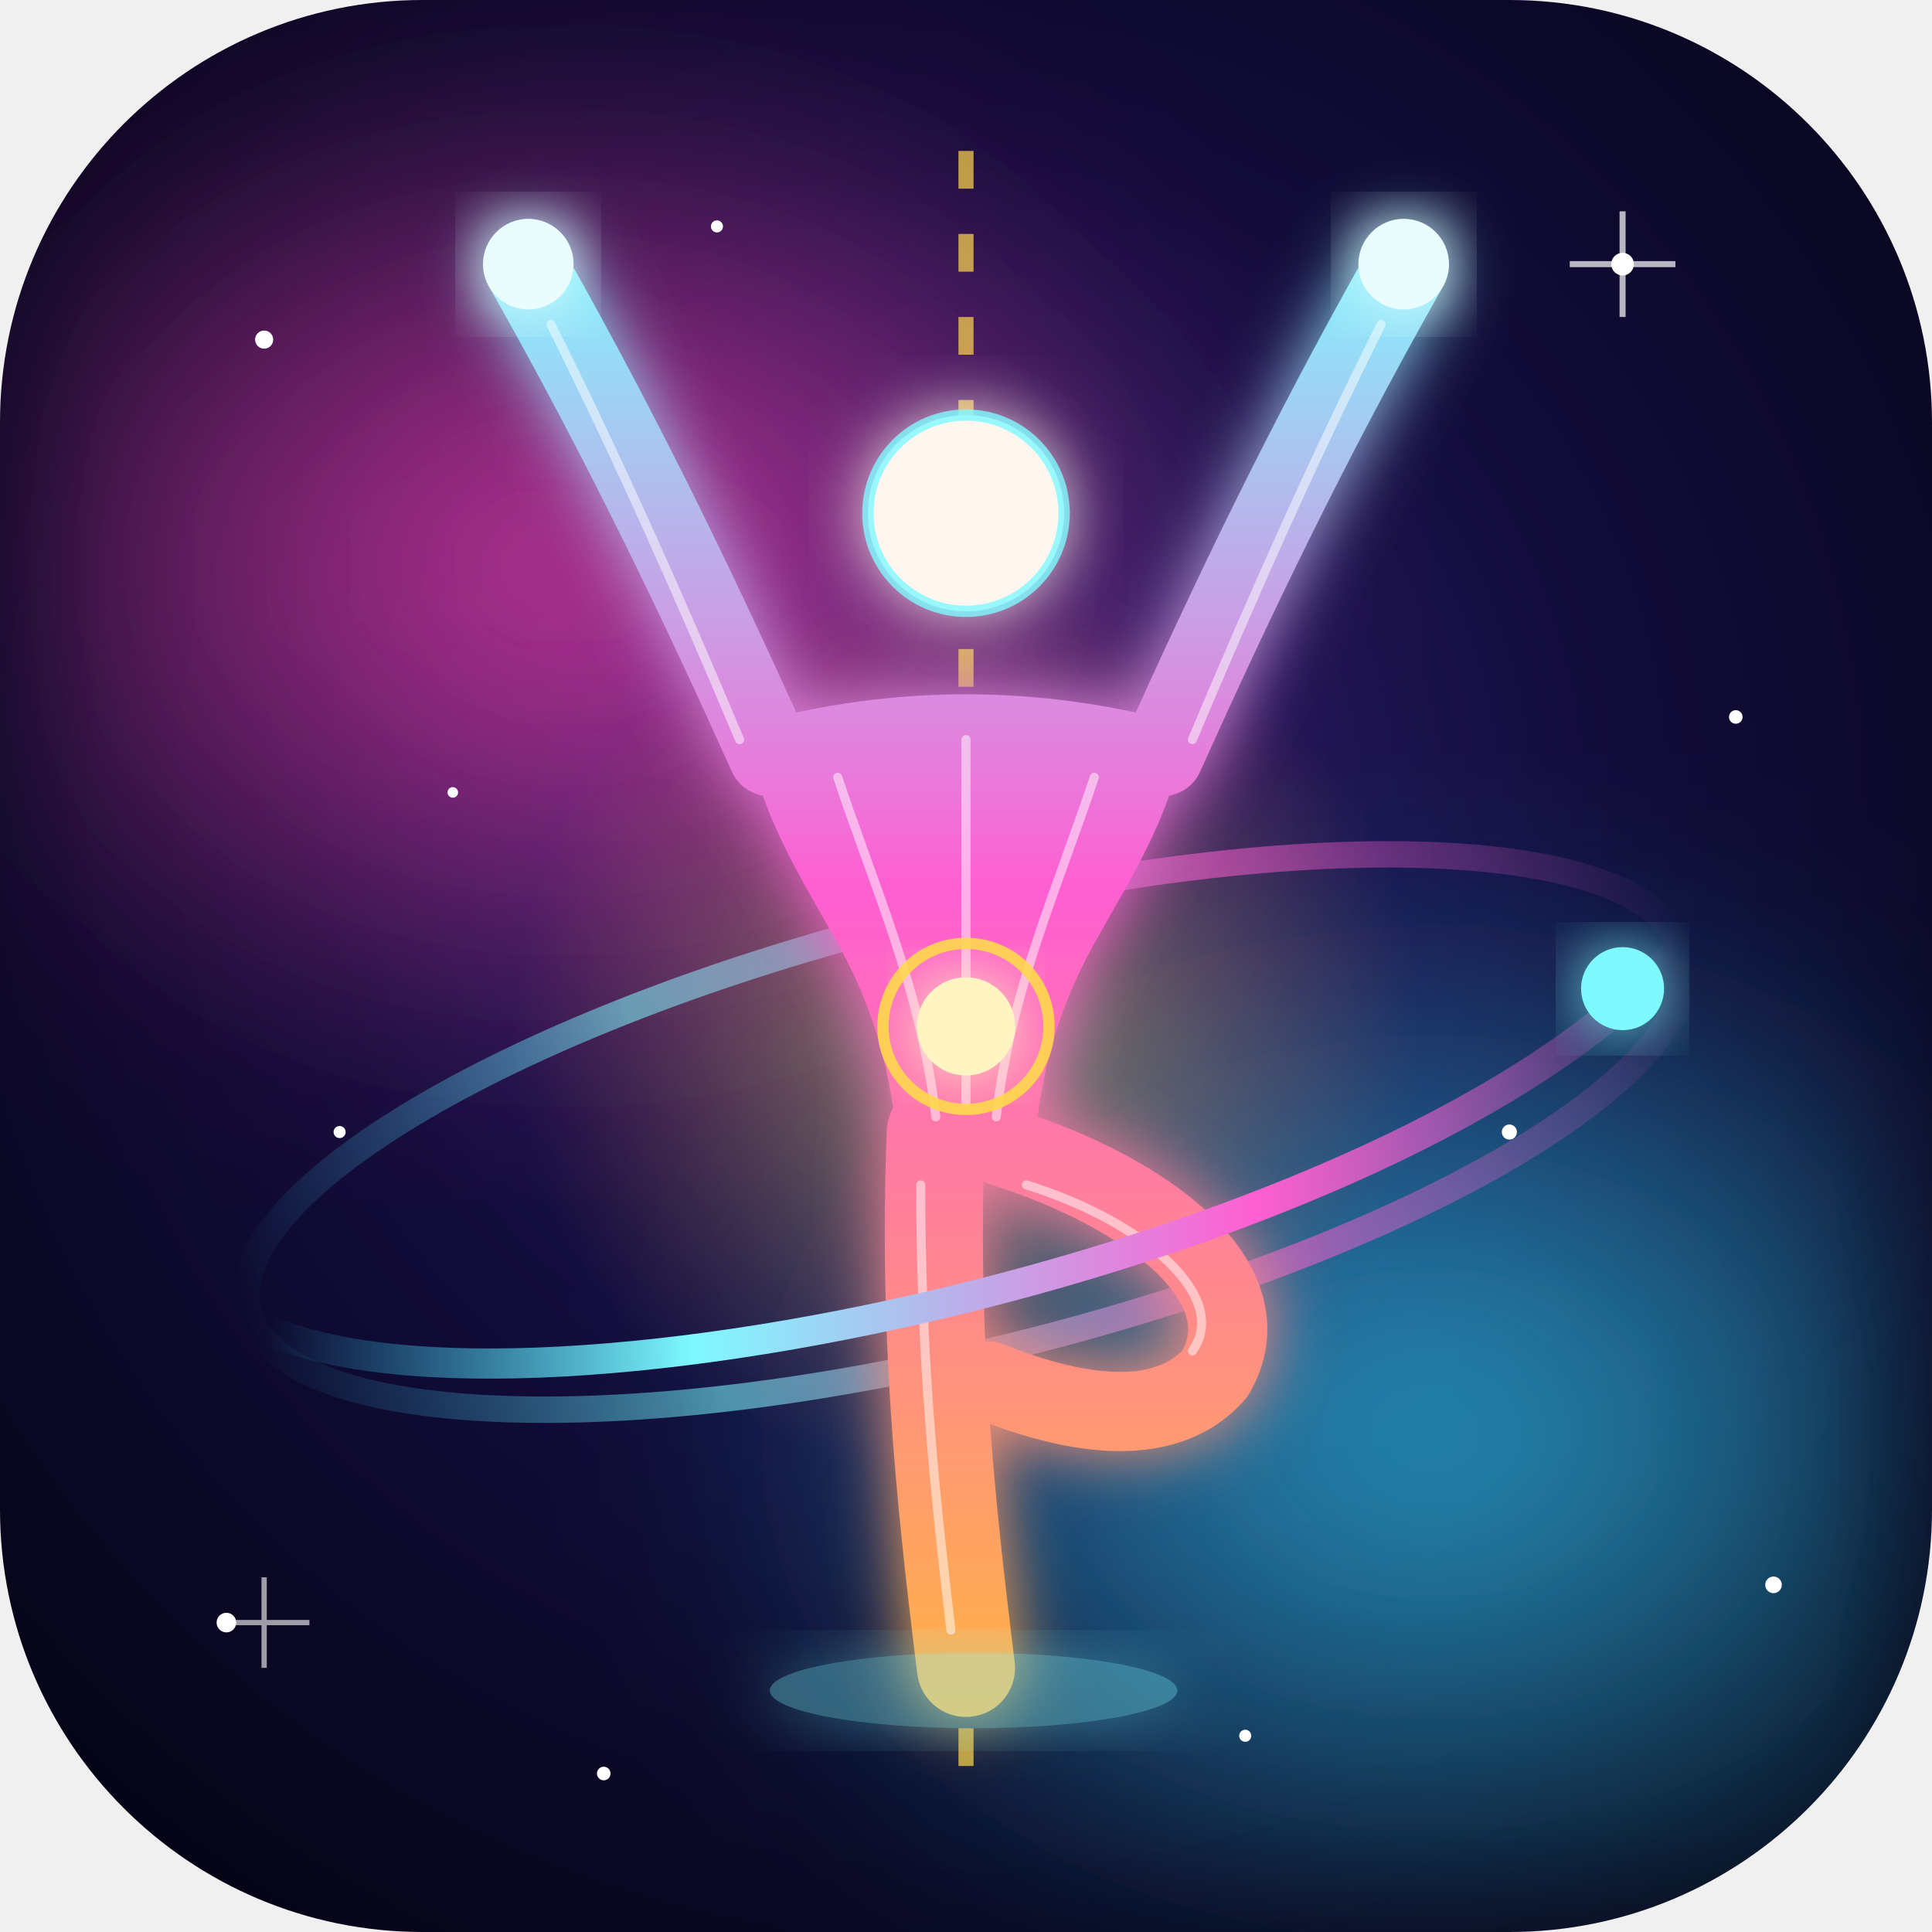
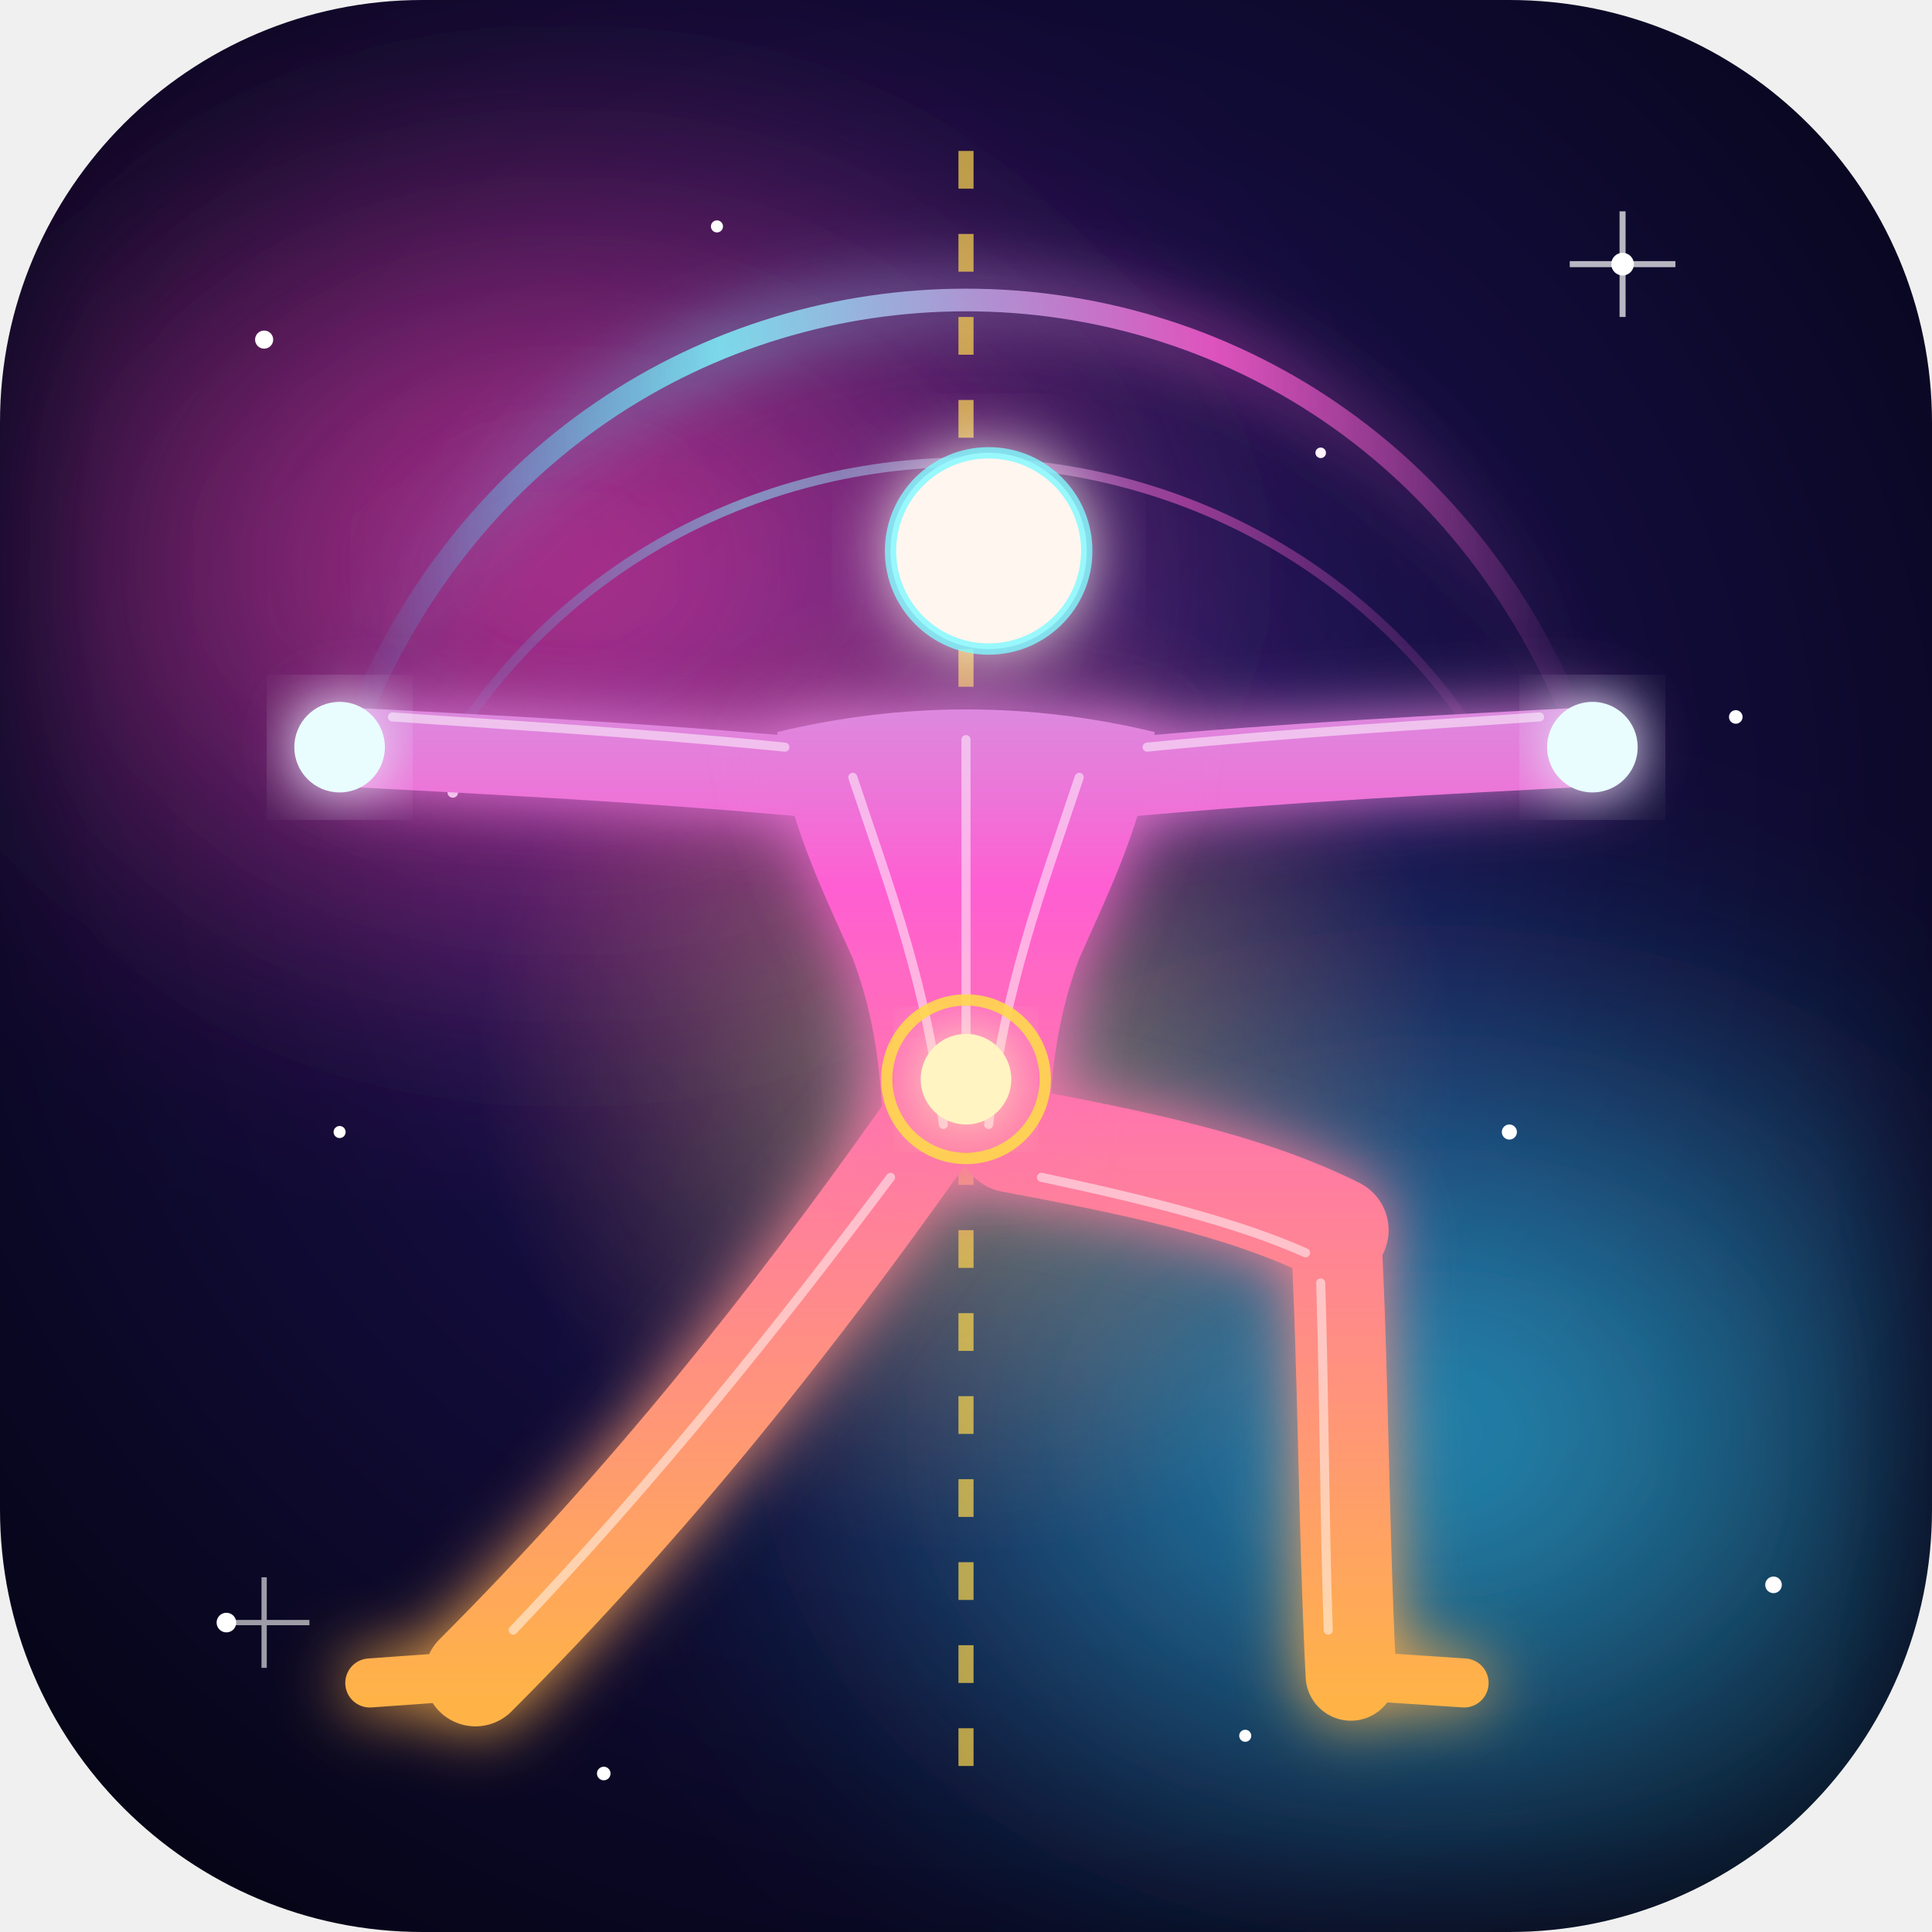
<svg xmlns="http://www.w3.org/2000/svg" viewBox="0 0 512 512">
  <defs>
    <radialGradient id="sky" cx="50%" cy="42%" r="75%">
      <stop offset="0" stop-color="#2a1f6e" />
      <stop offset=".45" stop-color="#120c3a" />
      <stop offset="1" stop-color="#03030f" />
    </radialGradient>
    <radialGradient id="neb1" cx="50%" cy="50%" r="50%">
      <stop offset="0" stop-color="#ff3fb4" stop-opacity=".75" />
      <stop offset="1" stop-color="#ff3fb4" stop-opacity="0" />
    </radialGradient>
    <radialGradient id="neb2" cx="50%" cy="50%" r="50%">
      <stop offset="0" stop-color="#2fd6ff" stop-opacity=".7" />
      <stop offset="1" stop-color="#2fd6ff" stop-opacity="0" />
    </radialGradient>
    <radialGradient id="halo" cx="50%" cy="50%" r="50%">
      <stop offset="0" stop-color="#fff6d6" stop-opacity=".95" />
      <stop offset=".35" stop-color="#ffcf5a" stop-opacity=".55" />
      <stop offset="1" stop-color="#ff7a3d" stop-opacity="0" />
    </radialGradient>
    <linearGradient id="body" gradientUnits="userSpaceOnUse" x1="0" y1="60" x2="0" y2="450">
      <stop offset="0" stop-color="#7ef9ff" />
      <stop offset=".45" stop-color="#ff5fd2" />
      <stop offset="1" stop-color="#ffb347" />
    </linearGradient>
    <linearGradient id="orbit" x1="0" y1="0" x2="1" y2="0">
      <stop offset="0" stop-color="#2fd6ff" stop-opacity="0" />
      <stop offset=".3" stop-color="#7ef9ff" />
      <stop offset=".7" stop-color="#ff5fd2" />
      <stop offset="1" stop-color="#ff5fd2" stop-opacity="0" />
    </linearGradient>
    <filter id="glow" x="-30%" y="-30%" width="160%" height="160%">
      <feGaussianBlur stdDeviation="9" result="b" />
      <feMerge>
        <feMergeNode in="b" />
        <feMergeNode in="SourceGraphic" />
      </feMerge>
    </filter>
    <filter id="soft">
      <feGaussianBlur stdDeviation="28" />
    </filter>
    <clipPath id="tile">
      <rect x="0" y="0" width="512" height="512" rx="112" />
    </clipPath>
  </defs>
  <g clip-path="url(#tile)">
    <rect width="512" height="512" fill="url(#sky)" />
    <ellipse cx="150" cy="150" rx="190" ry="140" fill="url(#neb1)" filter="url(#soft)" />
    <ellipse cx="380" cy="380" rx="200" ry="150" fill="url(#neb2)" filter="url(#soft)" />
    <g fill="#fff">
      <circle cx="70" cy="90" r="2.4" />
      <circle cx="430" cy="70" r="3" />
      <circle cx="460" cy="190" r="1.8" />
      <circle cx="90" cy="300" r="1.6" />
      <circle cx="400" cy="300" r="2" />
      <circle cx="60" cy="430" r="2.6" />
      <circle cx="330" cy="460" r="1.6" />
      <circle cx="190" cy="60" r="1.6" />
      <circle cx="120" cy="210" r="1.4" />
      <circle cx="470" cy="420" r="2.2" />
      <circle cx="350" cy="120" r="1.4" />
      <circle cx="160" cy="470" r="1.8" />
      <path d="M430 56 v28 M416 70 h28" stroke="#fff" stroke-width="1.6" opacity=".7" />
      <path d="M70 418 v24 M58 430 h24" stroke="#fff" stroke-width="1.4" opacity=".6" />
    </g>
-     <circle cx="256" cy="272" r="120" fill="url(#halo)" opacity=".55" />
-     <ellipse cx="256" cy="300" rx="196" ry="58" fill="none" stroke="url(#orbit)" stroke-width="7" transform="rotate(-14 256 300)" opacity=".55" />
+     <circle cx="256" cy="282" r="130" fill="url(#halo)" opacity=".5" />
+     <path d="M92 198 C 150 40, 362 40, 420 198" fill="none" stroke="url(#orbit)" stroke-width="6" stroke-linecap="round" opacity=".85" filter="url(#glow)" />
+     <path d="M110 214 C 170 92, 342 92, 402 214" fill="none" stroke="url(#orbit)" stroke-width="2.5" stroke-linecap="round" opacity=".5" />
    <path d="M256 40 V478" stroke="#ffd84d" stroke-width="4" stroke-dasharray="10 12" opacity=".7" />
-     <g filter="url(#glow)" stroke-linecap="round" stroke-linejoin="round">
-       <path d="M204 200 C 186 160, 166 118, 140 72" fill="none" stroke="url(#body)" stroke-width="22" />
-       <path d="M308 200 C 326 160, 346 118, 372 72" fill="none" stroke="url(#body)" stroke-width="22" />
-       <path d="M198 192 Q 256 176 314 192 C 312 214, 300 232, 290 250 C 280 268, 276 284, 274 304 L 238 304 C 236 284, 232 268, 222 250 C 212 232, 200 214, 198 192 Z" fill="url(#body)" />
-       <path d="M248 300 C 246 352, 250 394, 256 442" fill="none" stroke="url(#body)" stroke-width="26" />
-       <path d="M266 304 C 304 316, 336 340, 322 364 C 308 380, 282 374, 262 366" fill="none" stroke="url(#body)" stroke-width="21" />
+     <g filter="url(#glow)" stroke-linecap="round" stroke-linejoin="round" fill="none" stroke="url(#body)">
+       <path d="M214 206 C 170 202, 130 200, 92 198" stroke-width="21" />
+       <path d="M298 206 C 342 202, 382 200, 420 198" stroke-width="21" />
+       <path d="M244 302 C 210 350, 172 398, 126 444" stroke-width="27" />
+       <path d="M268 302 C 300 308, 330 314, 354 326" stroke-width="28" />
+       <path d="M354 326 C 356 362, 356 404, 358 444" stroke-width="24" />
+       <path d="M126 444 L 98 446 M358 444 L 388 446" stroke-width="13" />
    </g>
+     <path d="M206 194 Q 256 182 306 194 C 304 216, 294 236, 286 254 C 280 270, 278 286, 278 306 L 234 306 C 234 286, 232 270, 226 254 C 218 236, 208 216, 206 194 Z" fill="url(#body)" filter="url(#glow)" />
    <g fill="none" stroke="#ffffff" stroke-linecap="round" opacity=".5" stroke-width="2.4">
-       <path d="M222 206 C 232 236, 244 262, 248 296" />
-       <path d="M290 206 C 280 236, 268 262, 264 296" />
-       <path d="M256 196 V 292" />
-       <path d="M196 196 C 180 158, 164 122, 146 86" />
-       <path d="M316 196 C 332 158, 348 122, 366 86" />
-       <path d="M244 314 C 244 362, 248 398, 252 432" />
-       <path d="M272 314 C 304 324, 326 344, 316 358" />
+       <path d="M226 206 C 236 236, 246 262, 250 298" />
+       <path d="M286 206 C 276 236, 266 262, 262 298" />
+       <path d="M256 196 V 296" />
+       <path d="M208 198 C 168 194, 132 192, 104 190" />
+       <path d="M304 198 C 344 194, 380 192, 408 190" />
+       <path d="M236 312 C 206 352, 174 392, 136 432" />
+       <path d="M276 312 C 304 318, 328 324, 346 332" />
+       <path d="M350 340 C 351 372, 351 404, 352 432" />
    </g>
-     <circle cx="140" cy="70" r="12" fill="#e9fdff" filter="url(#glow)" />
-     <circle cx="372" cy="70" r="12" fill="#e9fdff" filter="url(#glow)" />
-     <circle cx="256" cy="136" r="26" fill="#fff6ef" filter="url(#glow)" />
-     <circle cx="256" cy="136" r="26" fill="none" stroke="#7ef9ff" stroke-width="3" opacity=".8" />
-     <path d="M70 352 C 140 384, 380 330, 446 250" fill="none" stroke="url(#orbit)" stroke-width="8" stroke-linecap="round" />
-     <circle cx="430" cy="262" r="11" fill="#7ef9ff" filter="url(#glow)" />
-     <circle cx="256" cy="272" r="13" fill="#fff4c2" filter="url(#glow)" />
-     <circle cx="256" cy="272" r="22" fill="none" stroke="#ffd84d" stroke-width="3" opacity=".9" />
-     <ellipse cx="258" cy="448" rx="54" ry="10" fill="#7ef9ff" opacity=".35" filter="url(#glow)" />
+     <circle cx="90" cy="198" r="12" fill="#e9fdff" filter="url(#glow)" />
+     <circle cx="422" cy="198" r="12" fill="#e9fdff" filter="url(#glow)" />
+     <circle cx="262" cy="146" r="26" fill="#fff6ef" filter="url(#glow)" />
+     <circle cx="262" cy="146" r="26" fill="none" stroke="#7ef9ff" stroke-width="3" opacity=".8" />
+     <circle cx="256" cy="286" r="12" fill="#fff4c2" filter="url(#glow)" />
+     <circle cx="256" cy="286" r="21" fill="none" stroke="#ffd84d" stroke-width="3" opacity=".9" />
+     <path d="M70 452 H442" stroke="#7ef9ff" stroke-width="3" opacity=".45" filter="url(#glow)" />
  </g>
</svg>
